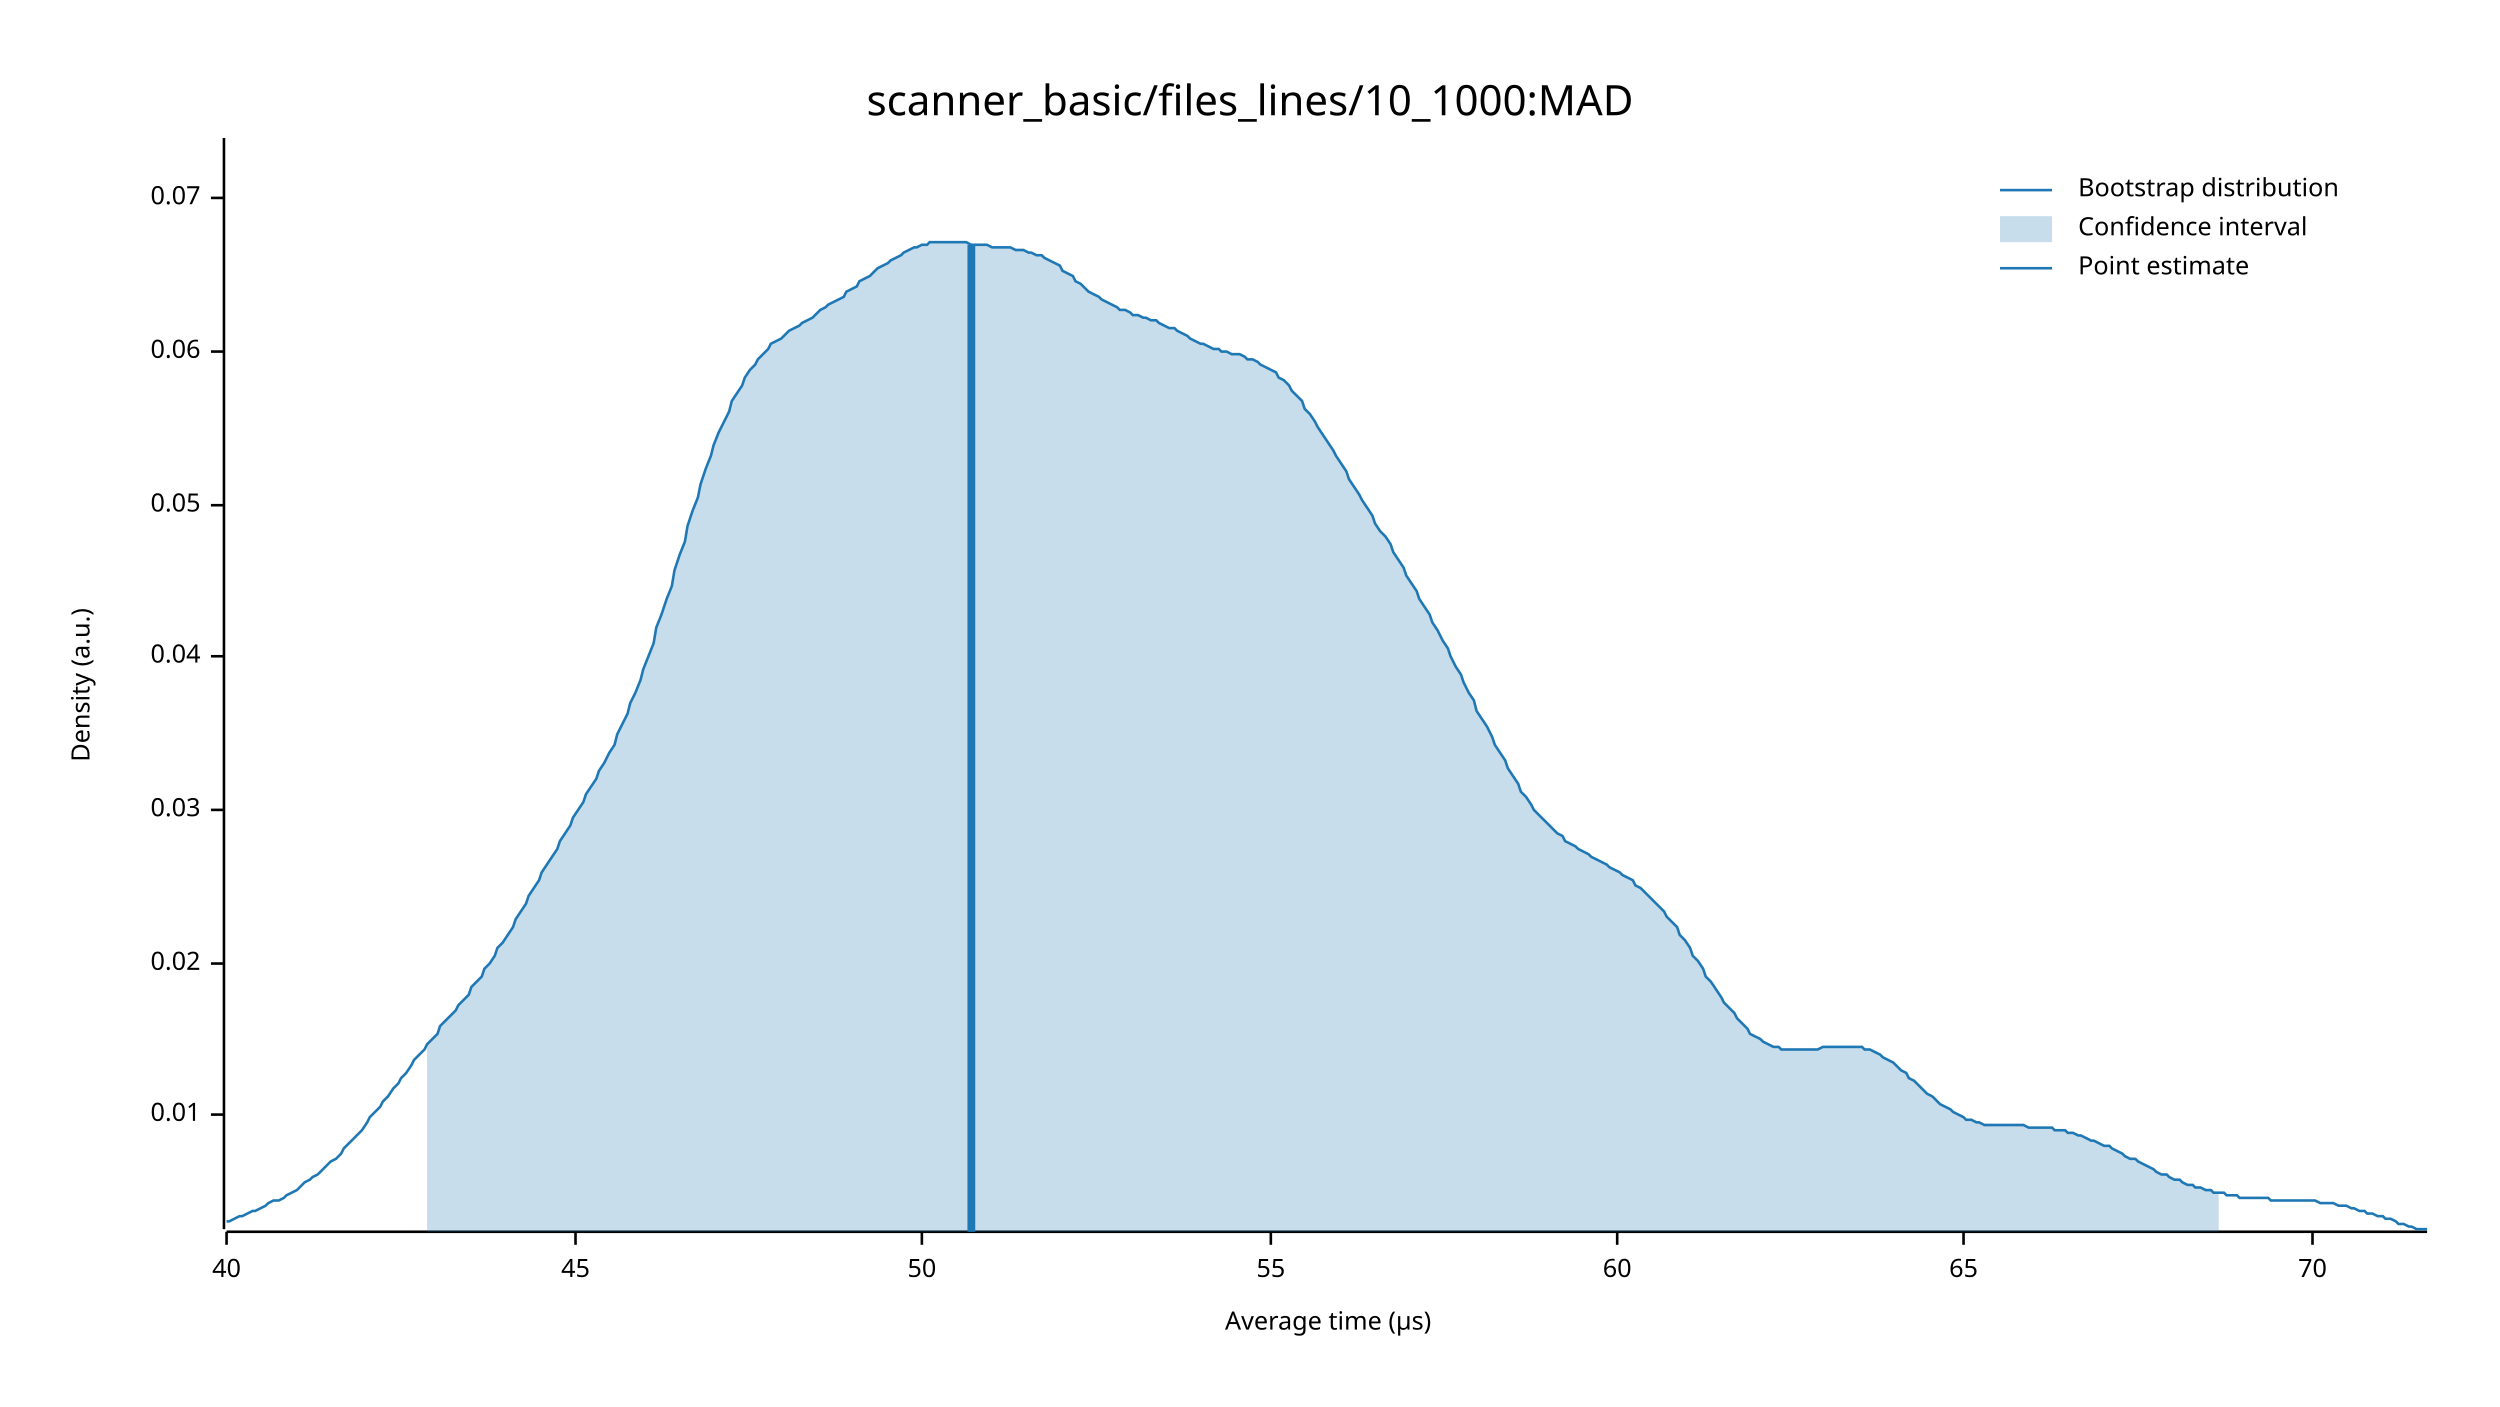
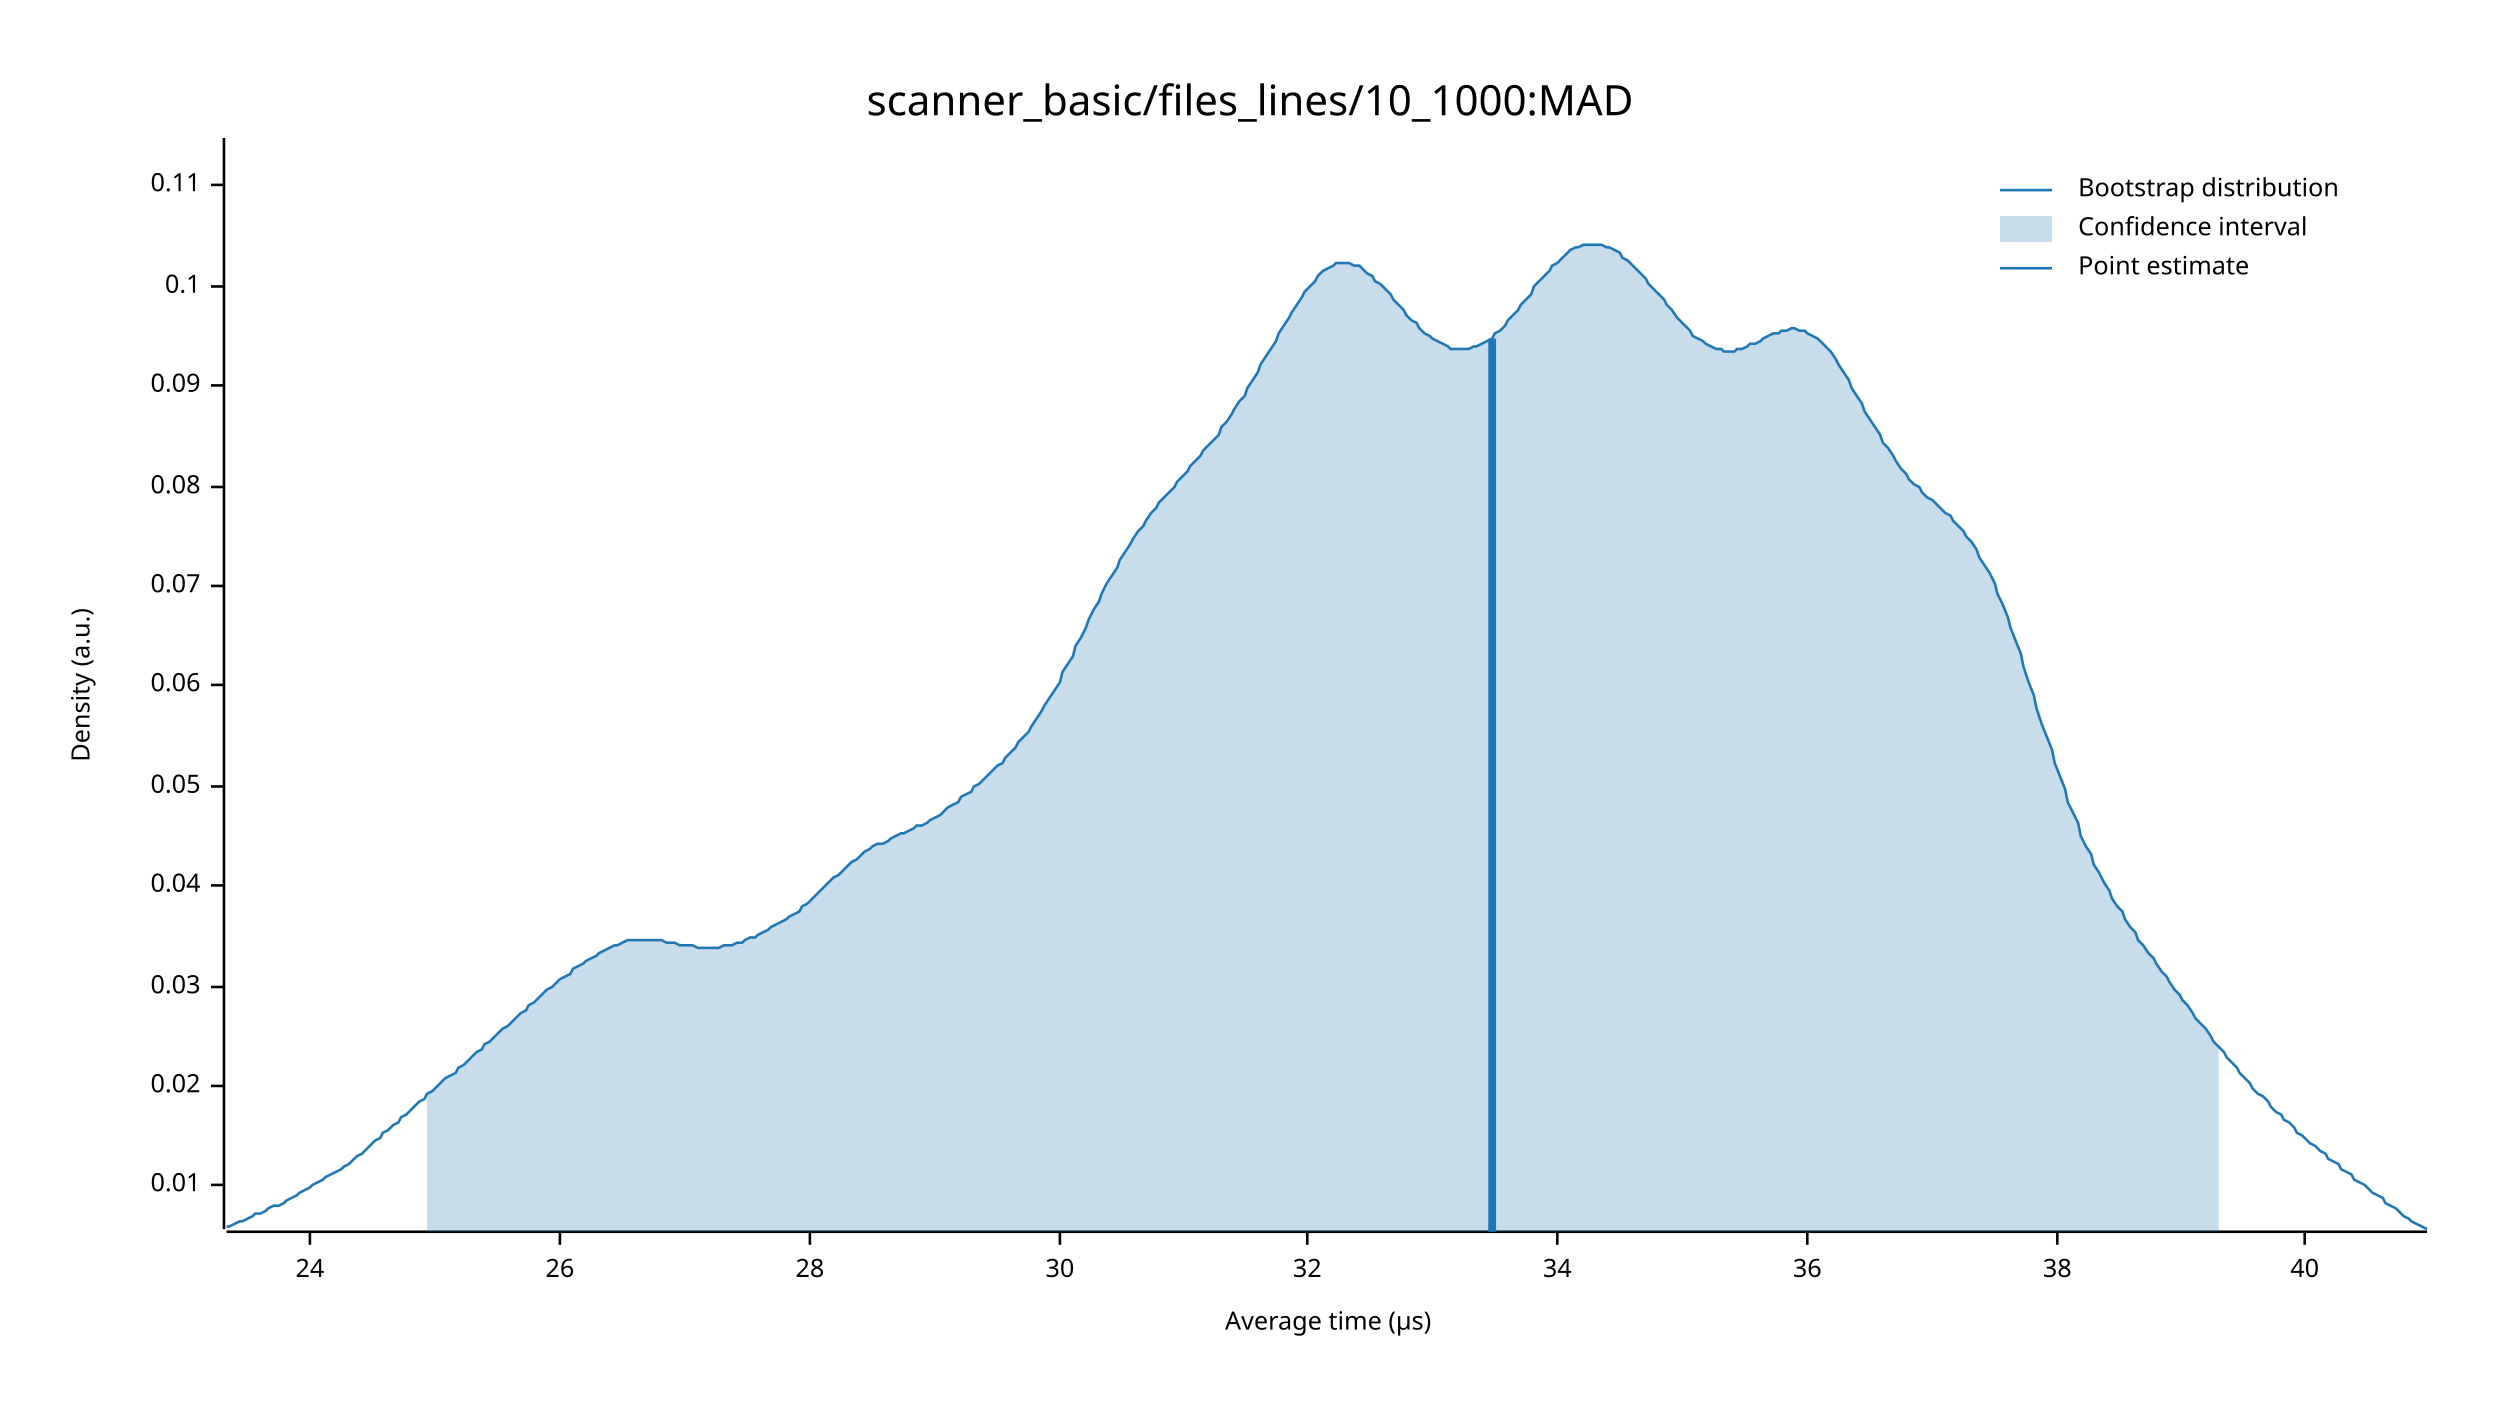
<svg xmlns="http://www.w3.org/2000/svg" width="960" height="540" viewBox="0 0 960 540">
  <text x="480" y="32" dy="0.76em" text-anchor="middle" font-family="sans-serif" font-size="16.129" opacity="1" fill="#000000">
scanner_basic/files_lines/10_1000:MAD
</text>
  <text x="27" y="263" dy="0.76em" text-anchor="middle" font-family="sans-serif" font-size="9.677" opacity="1" fill="#000000" transform="rotate(270, 27, 263)">
Density (a.u.)
</text>
  <text x="510" y="513" dy="-0.5ex" text-anchor="middle" font-family="sans-serif" font-size="9.677" opacity="1" fill="#000000">
Average time (µs)
</text>
  <polyline fill="none" opacity="1" stroke="#000000" stroke-width="1" points="86,53 86,472 " />
-   <text x="77" y="428" dy="0.5ex" text-anchor="end" font-family="sans-serif" font-size="9.677" opacity="1" fill="#000000">
+   <text x="77" y="455" dy="0.5ex" text-anchor="end" font-family="sans-serif" font-size="9.677" opacity="1" fill="#000000">
0.01
</text>
-   <polyline fill="none" opacity="1" stroke="#000000" stroke-width="1" points="81,428 86,428 " />
-   <text x="77" y="370" dy="0.5ex" text-anchor="end" font-family="sans-serif" font-size="9.677" opacity="1" fill="#000000">
+   <polyline fill="none" opacity="1" stroke="#000000" stroke-width="1" points="81,455 86,455 " />
+   <text x="77" y="417" dy="0.5ex" text-anchor="end" font-family="sans-serif" font-size="9.677" opacity="1" fill="#000000">
0.02
</text>
-   <polyline fill="none" opacity="1" stroke="#000000" stroke-width="1" points="81,370 86,370 " />
-   <text x="77" y="311" dy="0.5ex" text-anchor="end" font-family="sans-serif" font-size="9.677" opacity="1" fill="#000000">
+   <polyline fill="none" opacity="1" stroke="#000000" stroke-width="1" points="81,417 86,417 " />
+   <text x="77" y="379" dy="0.5ex" text-anchor="end" font-family="sans-serif" font-size="9.677" opacity="1" fill="#000000">
0.03
</text>
-   <polyline fill="none" opacity="1" stroke="#000000" stroke-width="1" points="81,311 86,311 " />
-   <text x="77" y="252" dy="0.5ex" text-anchor="end" font-family="sans-serif" font-size="9.677" opacity="1" fill="#000000">
+   <polyline fill="none" opacity="1" stroke="#000000" stroke-width="1" points="81,379 86,379 " />
+   <text x="77" y="340" dy="0.5ex" text-anchor="end" font-family="sans-serif" font-size="9.677" opacity="1" fill="#000000">
0.04
</text>
-   <polyline fill="none" opacity="1" stroke="#000000" stroke-width="1" points="81,252 86,252 " />
-   <text x="77" y="194" dy="0.5ex" text-anchor="end" font-family="sans-serif" font-size="9.677" opacity="1" fill="#000000">
+   <polyline fill="none" opacity="1" stroke="#000000" stroke-width="1" points="81,340 86,340 " />
+   <text x="77" y="302" dy="0.5ex" text-anchor="end" font-family="sans-serif" font-size="9.677" opacity="1" fill="#000000">
0.05
</text>
-   <polyline fill="none" opacity="1" stroke="#000000" stroke-width="1" points="81,194 86,194 " />
-   <text x="77" y="135" dy="0.5ex" text-anchor="end" font-family="sans-serif" font-size="9.677" opacity="1" fill="#000000">
+   <polyline fill="none" opacity="1" stroke="#000000" stroke-width="1" points="81,302 86,302 " />
+   <text x="77" y="263" dy="0.5ex" text-anchor="end" font-family="sans-serif" font-size="9.677" opacity="1" fill="#000000">
0.06
</text>
-   <polyline fill="none" opacity="1" stroke="#000000" stroke-width="1" points="81,135 86,135 " />
-   <text x="77" y="76" dy="0.5ex" text-anchor="end" font-family="sans-serif" font-size="9.677" opacity="1" fill="#000000">
+   <polyline fill="none" opacity="1" stroke="#000000" stroke-width="1" points="81,263 86,263 " />
+   <text x="77" y="225" dy="0.5ex" text-anchor="end" font-family="sans-serif" font-size="9.677" opacity="1" fill="#000000">
0.07
</text>
-   <polyline fill="none" opacity="1" stroke="#000000" stroke-width="1" points="81,76 86,76 " />
+   <polyline fill="none" opacity="1" stroke="#000000" stroke-width="1" points="81,225 86,225 " />
+   <text x="77" y="187" dy="0.5ex" text-anchor="end" font-family="sans-serif" font-size="9.677" opacity="1" fill="#000000">
+ 0.08
+ </text>
+   <polyline fill="none" opacity="1" stroke="#000000" stroke-width="1" points="81,187 86,187 " />
+   <text x="77" y="148" dy="0.5ex" text-anchor="end" font-family="sans-serif" font-size="9.677" opacity="1" fill="#000000">
+ 0.09
+ </text>
+   <polyline fill="none" opacity="1" stroke="#000000" stroke-width="1" points="81,148 86,148 " />
+   <text x="77" y="110" dy="0.5ex" text-anchor="end" font-family="sans-serif" font-size="9.677" opacity="1" fill="#000000">
+ 0.1
+ </text>
+   <polyline fill="none" opacity="1" stroke="#000000" stroke-width="1" points="81,110 86,110 " />
+   <text x="77" y="71" dy="0.5ex" text-anchor="end" font-family="sans-serif" font-size="9.677" opacity="1" fill="#000000">
+ 0.11
+ </text>
+   <polyline fill="none" opacity="1" stroke="#000000" stroke-width="1" points="81,71 86,71 " />
  <polyline fill="none" opacity="1" stroke="#000000" stroke-width="1" points="87,473 932,473 " />
-   <text x="87" y="483" dy="0.76em" text-anchor="middle" font-family="sans-serif" font-size="9.677" opacity="1" fill="#000000">
+   <text x="119" y="483" dy="0.76em" text-anchor="middle" font-family="sans-serif" font-size="9.677" opacity="1" fill="#000000">
+ 24
+ </text>
+   <polyline fill="none" opacity="1" stroke="#000000" stroke-width="1" points="119,473 119,478 " />
+   <text x="215" y="483" dy="0.76em" text-anchor="middle" font-family="sans-serif" font-size="9.677" opacity="1" fill="#000000">
+ 26
+ </text>
+   <polyline fill="none" opacity="1" stroke="#000000" stroke-width="1" points="215,473 215,478 " />
+   <text x="311" y="483" dy="0.76em" text-anchor="middle" font-family="sans-serif" font-size="9.677" opacity="1" fill="#000000">
+ 28
+ </text>
+   <polyline fill="none" opacity="1" stroke="#000000" stroke-width="1" points="311,473 311,478 " />
+   <text x="407" y="483" dy="0.76em" text-anchor="middle" font-family="sans-serif" font-size="9.677" opacity="1" fill="#000000">
+ 30
+ </text>
+   <polyline fill="none" opacity="1" stroke="#000000" stroke-width="1" points="407,473 407,478 " />
+   <text x="502" y="483" dy="0.76em" text-anchor="middle" font-family="sans-serif" font-size="9.677" opacity="1" fill="#000000">
+ 32
+ </text>
+   <polyline fill="none" opacity="1" stroke="#000000" stroke-width="1" points="502,473 502,478 " />
+   <text x="598" y="483" dy="0.76em" text-anchor="middle" font-family="sans-serif" font-size="9.677" opacity="1" fill="#000000">
+ 34
+ </text>
+   <polyline fill="none" opacity="1" stroke="#000000" stroke-width="1" points="598,473 598,478 " />
+   <text x="694" y="483" dy="0.76em" text-anchor="middle" font-family="sans-serif" font-size="9.677" opacity="1" fill="#000000">
+ 36
+ </text>
+   <polyline fill="none" opacity="1" stroke="#000000" stroke-width="1" points="694,473 694,478 " />
+   <text x="790" y="483" dy="0.76em" text-anchor="middle" font-family="sans-serif" font-size="9.677" opacity="1" fill="#000000">
+ 38
+ </text>
+   <polyline fill="none" opacity="1" stroke="#000000" stroke-width="1" points="790,473 790,478 " />
+   <text x="885" y="483" dy="0.76em" text-anchor="middle" font-family="sans-serif" font-size="9.677" opacity="1" fill="#000000">
40
</text>
-   <polyline fill="none" opacity="1" stroke="#000000" stroke-width="1" points="87,473 87,478 " />
-   <text x="221" y="483" dy="0.76em" text-anchor="middle" font-family="sans-serif" font-size="9.677" opacity="1" fill="#000000">
- 45
- </text>
-   <polyline fill="none" opacity="1" stroke="#000000" stroke-width="1" points="221,473 221,478 " />
-   <text x="354" y="483" dy="0.76em" text-anchor="middle" font-family="sans-serif" font-size="9.677" opacity="1" fill="#000000">
- 50
- </text>
-   <polyline fill="none" opacity="1" stroke="#000000" stroke-width="1" points="354,473 354,478 " />
-   <text x="488" y="483" dy="0.76em" text-anchor="middle" font-family="sans-serif" font-size="9.677" opacity="1" fill="#000000">
- 55
- </text>
-   <polyline fill="none" opacity="1" stroke="#000000" stroke-width="1" points="488,473 488,478 " />
-   <text x="621" y="483" dy="0.76em" text-anchor="middle" font-family="sans-serif" font-size="9.677" opacity="1" fill="#000000">
- 60
- </text>
-   <polyline fill="none" opacity="1" stroke="#000000" stroke-width="1" points="621,473 621,478 " />
-   <text x="754" y="483" dy="0.76em" text-anchor="middle" font-family="sans-serif" font-size="9.677" opacity="1" fill="#000000">
- 65
- </text>
-   <polyline fill="none" opacity="1" stroke="#000000" stroke-width="1" points="754,473 754,478 " />
-   <text x="888" y="483" dy="0.76em" text-anchor="middle" font-family="sans-serif" font-size="9.677" opacity="1" fill="#000000">
- 70
- </text>
-   <polyline fill="none" opacity="1" stroke="#000000" stroke-width="1" points="888,473 888,478 " />
-   <polyline fill="none" opacity="1" stroke="#1F78B4" stroke-width="1" points="87,469 88,469 90,468 92,467 93,467 95,466 97,465 98,465 100,464 102,463 103,462 105,461 107,461 109,460 110,459 112,458 114,457 115,456 117,454 119,453 120,452 122,451 124,449 125,448 127,446 129,445 131,443 132,441 134,439 136,437 137,436 139,434 141,431 142,429 144,427 146,425 147,423 149,421 151,418 153,416 154,414 156,412 158,409 159,407 161,405 163,403 164,401 166,399 168,397 169,394 171,392 173,390 175,388 176,386 178,384 180,382 181,379 183,377 185,375 186,372 188,370 190,367 191,364 193,362 195,359 197,356 198,353 200,350 202,347 203,344 205,341 207,338 208,335 210,332 212,329 214,326 215,323 217,320 219,317 220,314 222,311 224,308 225,305 227,302 229,299 230,296 232,293 234,289 236,286 237,282 239,278 241,274 242,270 244,266 246,261 247,257 249,252 251,247 252,241 254,236 256,230 258,225 259,219 261,213 263,208 264,202 266,196 268,191 269,186 271,180 273,175 274,171 276,166 278,162 280,158 281,154 283,151 285,148 286,145 288,142 290,140 291,138 293,136 295,134 296,132 298,131 300,130 302,128 303,127 305,126 307,125 308,124 310,123 312,122 313,121 315,119 317,118 318,117 320,116 322,115 324,114 325,112 327,111 329,110 330,108 332,107 334,106 335,105 337,103 339,102 341,101 342,100 344,99 346,98 347,97 349,96 351,95 352,95 354,94 356,94 357,93 359,93 361,93 363,93 364,93 366,93 368,93 369,93 371,93 373,94 374,94 376,94 378,94 379,94 381,95 383,95 385,95 386,95 388,95 390,96 391,96 393,96 395,97 396,97 398,98 400,98 401,99 403,100 405,101 407,102 408,104 410,105 412,106 413,108 415,109 417,111 418,112 420,113 422,114 423,115 425,116 427,117 429,118 430,119 432,119 434,120 435,121 437,121 439,122 440,122 442,123 444,123 445,124 447,125 449,126 451,126 452,127 454,128 456,129 457,130 459,131 461,132 462,132 464,133 466,134 468,134 469,135 471,135 473,136 474,136 476,136 478,137 479,138 481,138 483,139 484,140 486,141 488,142 490,143 491,145 493,146 495,148 496,150 498,152 500,154 501,157 503,159 505,162 506,164 508,167 510,170 512,173 513,175 515,178 517,181 518,184 520,187 522,190 523,192 525,195 527,198 528,201 530,204 532,206 534,209 535,212 537,215 539,218 540,221 542,224 544,227 545,230 547,233 549,236 550,239 552,242 554,246 556,249 557,252 559,256 561,259 562,262 564,266 566,269 567,273 569,276 571,279 573,283 574,286 576,289 578,292 579,295 581,298 583,301 584,304 586,306 588,309 589,311 591,313 593,315 595,317 596,318 598,320 600,321 601,323 603,324 605,325 606,326 608,327 610,328 611,329 613,330 615,331 617,332 618,333 620,334 622,335 623,336 625,337 627,338 628,340 630,341 632,343 633,344 635,346 637,348 639,350 640,352 642,354 644,356 645,359 647,361 649,364 650,367 652,369 654,372 655,375 657,377 659,380 661,383 662,385 664,387 666,389 667,391 669,393 671,395 672,397 674,398 676,399 677,400 679,401 681,402 683,402 684,403 686,403 688,403 689,403 691,403 693,403 694,403 696,403 698,403 700,402 701,402 703,402 705,402 706,402 708,402 710,402 711,402 713,402 715,402 716,403 718,403 720,404 722,405 723,406 725,407 727,408 728,409 730,411 732,412 733,414 735,415 737,417 738,418 740,420 742,421 744,423 745,424 747,425 749,426 750,427 752,428 754,429 755,430 757,430 759,431 760,431 762,432 764,432 766,432 767,432 769,432 771,432 772,432 774,432 776,432 777,432 779,433 781,433 782,433 784,433 786,433 788,433 789,434 791,434 793,434 794,435 796,435 798,436 799,436 801,437 803,438 804,438 806,439 808,440 810,440 811,441 813,442 815,443 816,444 818,445 820,445 821,446 823,447 825,448 827,449 828,450 830,451 832,451 833,452 835,453 837,453 838,454 840,455 842,455 843,456 845,456 847,457 849,457 850,458 852,458 854,458 855,459 857,459 859,459 860,460 862,460 864,460 865,460 867,460 869,460 871,460 872,461 874,461 876,461 877,461 879,461 881,461 882,461 884,461 886,461 887,461 889,461 891,462 893,462 894,462 896,462 898,463 899,463 901,463 903,464 904,464 906,465 908,465 909,466 911,466 913,467 915,467 916,468 918,468 920,469 921,470 923,470 925,471 926,471 928,472 930,472 932,472 " />
-   <polygon opacity="0.25" fill="#1F78B4" points="164,401 166,399 168,397 169,394 171,392 173,390 175,388 176,386 178,384 180,382 181,379 183,377 185,375 186,372 188,370 190,367 191,364 193,362 195,359 197,356 198,353 200,350 202,347 203,344 205,341 207,338 208,335 210,332 212,329 214,326 215,323 217,320 219,317 220,314 222,311 224,308 225,305 227,302 229,299 230,296 232,293 234,289 236,286 237,282 239,278 241,274 242,270 244,266 246,261 247,257 249,252 251,247 252,241 254,236 256,230 258,225 259,219 261,213 263,208 264,202 266,196 268,191 269,186 271,180 273,175 274,171 276,166 278,162 280,158 281,154 283,151 285,148 286,145 288,142 290,140 291,138 293,136 295,134 296,132 298,131 300,130 302,128 303,127 305,126 307,125 308,124 310,123 312,122 313,121 315,119 317,118 318,117 320,116 322,115 324,114 325,112 327,111 329,110 330,108 332,107 334,106 335,105 337,103 339,102 341,101 342,100 344,99 346,98 347,97 349,96 351,95 352,95 354,94 356,94 357,93 359,93 361,93 363,93 364,93 366,93 368,93 369,93 371,93 373,94 374,94 376,94 378,94 379,94 381,95 383,95 385,95 386,95 388,95 390,96 391,96 393,96 395,97 396,97 398,98 400,98 401,99 403,100 405,101 407,102 408,104 410,105 412,106 413,108 415,109 417,111 418,112 420,113 422,114 423,115 425,116 427,117 429,118 430,119 432,119 434,120 435,121 437,121 439,122 440,122 442,123 444,123 445,124 447,125 449,126 451,126 452,127 454,128 456,129 457,130 459,131 461,132 462,132 464,133 466,134 468,134 469,135 471,135 473,136 474,136 476,136 478,137 479,138 481,138 483,139 484,140 486,141 488,142 490,143 491,145 493,146 495,148 496,150 498,152 500,154 501,157 503,159 505,162 506,164 508,167 510,170 512,173 513,175 515,178 517,181 518,184 520,187 522,190 523,192 525,195 527,198 528,201 530,204 532,206 534,209 535,212 537,215 539,218 540,221 542,224 544,227 545,230 547,233 549,236 550,239 552,242 554,246 556,249 557,252 559,256 561,259 562,262 564,266 566,269 567,273 569,276 571,279 573,283 574,286 576,289 578,292 579,295 581,298 583,301 584,304 586,306 588,309 589,311 591,313 593,315 595,317 596,318 598,320 600,321 601,323 603,324 605,325 606,326 608,327 610,328 611,329 613,330 615,331 617,332 618,333 620,334 622,335 623,336 625,337 627,338 628,340 630,341 632,343 633,344 635,346 637,348 639,350 640,352 642,354 644,356 645,359 647,361 649,364 650,367 652,369 654,372 655,375 657,377 659,380 661,383 662,385 664,387 666,389 667,391 669,393 671,395 672,397 674,398 676,399 677,400 679,401 681,402 683,402 684,403 686,403 688,403 689,403 691,403 693,403 694,403 696,403 698,403 700,402 701,402 703,402 705,402 706,402 708,402 710,402 711,402 713,402 715,402 716,403 718,403 720,404 722,405 723,406 725,407 727,408 728,409 730,411 732,412 733,414 735,415 737,417 738,418 740,420 742,421 744,423 745,424 747,425 749,426 750,427 752,428 754,429 755,430 757,430 759,431 760,431 762,432 764,432 766,432 767,432 769,432 771,432 772,432 774,432 776,432 777,432 779,433 781,433 782,433 784,433 786,433 788,433 789,434 791,434 793,434 794,435 796,435 798,436 799,436 801,437 803,438 804,438 806,439 808,440 810,440 811,441 813,442 815,443 816,444 818,445 820,445 821,446 823,447 825,448 827,449 828,450 830,451 832,451 833,452 835,453 837,453 838,454 840,455 842,455 843,456 845,456 847,457 849,457 850,458 852,458 852,473 164,473 " />
-   <polyline fill="none" opacity="1" stroke="#1F78B4" stroke-width="3" points="373,473 373,94 " />
+   <polyline fill="none" opacity="1" stroke="#000000" stroke-width="1" points="885,473 885,478 " />
+   <polyline fill="none" opacity="1" stroke="#1F78B4" stroke-width="1" points="87,471 88,471 90,470 92,469 93,469 95,468 97,467 98,466 100,466 102,465 103,464 105,463 107,463 109,462 110,461 112,460 114,459 115,458 117,457 119,456 120,455 122,454 124,453 125,452 127,451 129,450 131,449 132,448 134,447 136,445 137,444 139,443 141,441 142,440 144,438 146,437 147,435 149,434 151,432 153,431 154,429 156,428 158,426 159,425 161,423 163,422 164,420 166,419 168,417 169,416 171,414 173,413 175,412 176,410 178,409 180,407 181,406 183,404 185,403 186,401 188,400 190,398 191,397 193,395 195,394 197,392 198,391 200,389 202,388 203,386 205,385 207,383 208,382 210,380 212,379 214,377 215,376 217,375 219,374 220,372 222,371 224,370 225,369 227,368 229,367 230,366 232,365 234,364 236,363 237,363 239,362 241,361 242,361 244,361 246,361 247,361 249,361 251,361 252,361 254,361 256,362 258,362 259,362 261,363 263,363 264,363 266,363 268,364 269,364 271,364 273,364 274,364 276,364 278,363 280,363 281,363 283,362 285,362 286,361 288,360 290,360 291,359 293,358 295,357 296,356 298,355 300,354 302,353 303,352 305,351 307,350 308,348 310,347 312,345 313,344 315,342 317,340 318,339 320,337 322,336 324,334 325,333 327,331 329,330 330,329 332,327 334,326 335,325 337,324 339,324 341,323 342,322 344,321 346,320 347,320 349,319 351,318 352,317 354,317 356,316 357,315 359,314 361,313 363,311 364,310 366,309 368,308 369,306 371,305 373,304 374,302 376,301 378,299 379,298 381,296 383,294 385,293 386,291 388,289 390,287 391,285 393,283 395,281 396,279 398,276 400,273 401,271 403,268 405,265 407,262 408,258 410,255 412,252 413,248 415,245 417,241 418,238 420,234 422,231 423,228 425,224 427,221 429,218 430,215 432,212 434,209 435,207 437,204 439,202 440,200 442,197 444,195 445,193 447,191 449,189 451,187 452,185 454,183 456,181 457,179 459,177 461,175 462,173 464,171 466,169 468,167 469,164 471,162 473,159 474,157 476,154 478,152 479,149 481,146 483,143 484,140 486,137 488,134 490,131 491,128 493,125 495,122 496,120 498,117 500,114 501,112 503,110 505,108 506,106 508,104 510,103 512,102 513,101 515,101 517,101 518,101 520,102 522,102 523,103 525,105 527,106 528,108 530,109 532,111 534,113 535,115 537,117 539,119 540,121 542,123 544,124 545,126 547,128 549,129 550,130 552,131 554,132 556,133 557,134 559,134 561,134 562,134 564,134 566,133 567,133 569,132 571,131 573,130 574,128 576,127 578,125 579,123 581,121 583,119 584,117 586,115 588,113 589,110 591,108 593,106 595,104 596,102 598,101 600,99 601,98 603,96 605,95 606,95 608,94 610,94 611,94 613,94 615,94 617,95 618,95 620,96 622,97 623,99 625,100 627,102 628,103 630,105 632,107 633,109 635,111 637,113 639,115 640,117 642,119 644,122 645,123 647,125 649,127 650,129 652,130 654,131 655,132 657,133 659,134 661,134 662,135 664,135 666,135 667,134 669,134 671,133 672,132 674,132 676,131 677,130 679,129 681,128 683,128 684,127 686,127 688,126 689,126 691,127 693,127 694,128 696,129 698,130 700,132 701,133 703,135 705,138 706,140 708,143 710,146 711,149 713,152 715,155 716,158 718,161 720,164 722,167 723,170 725,172 727,175 728,177 730,180 732,182 733,184 735,186 737,187 738,189 740,191 742,192 744,194 745,195 747,197 749,198 750,200 752,202 754,204 755,206 757,208 759,211 760,214 762,217 764,220 766,224 767,228 769,232 771,237 772,241 774,246 776,251 777,256 779,262 781,267 782,272 784,278 786,283 788,288 789,293 791,298 793,303 794,308 796,312 798,316 799,321 801,325 803,328 804,332 806,335 808,339 810,342 811,345 813,348 815,350 816,353 818,356 820,358 821,361 823,363 825,366 827,368 828,370 830,373 832,375 833,377 835,380 837,382 838,384 840,386 842,389 843,391 845,393 847,395 849,398 850,400 852,402 854,404 855,406 857,408 859,410 860,412 862,414 864,416 865,418 867,420 869,421 871,423 872,425 874,427 876,428 877,430 879,431 881,433 882,435 884,436 886,438 887,439 889,440 891,442 893,443 894,445 896,446 898,447 899,449 901,450 903,451 904,453 906,454 908,455 909,456 911,458 913,459 915,460 916,462 918,463 920,464 921,465 923,467 925,468 926,469 928,470 930,471 932,472 " />
+   <polygon opacity="0.25" fill="#1F78B4" points="164,420 166,419 168,417 169,416 171,414 173,413 175,412 176,410 178,409 180,407 181,406 183,404 185,403 186,401 188,400 190,398 191,397 193,395 195,394 197,392 198,391 200,389 202,388 203,386 205,385 207,383 208,382 210,380 212,379 214,377 215,376 217,375 219,374 220,372 222,371 224,370 225,369 227,368 229,367 230,366 232,365 234,364 236,363 237,363 239,362 241,361 242,361 244,361 246,361 247,361 249,361 251,361 252,361 254,361 256,362 258,362 259,362 261,363 263,363 264,363 266,363 268,364 269,364 271,364 273,364 274,364 276,364 278,363 280,363 281,363 283,362 285,362 286,361 288,360 290,360 291,359 293,358 295,357 296,356 298,355 300,354 302,353 303,352 305,351 307,350 308,348 310,347 312,345 313,344 315,342 317,340 318,339 320,337 322,336 324,334 325,333 327,331 329,330 330,329 332,327 334,326 335,325 337,324 339,324 341,323 342,322 344,321 346,320 347,320 349,319 351,318 352,317 354,317 356,316 357,315 359,314 361,313 363,311 364,310 366,309 368,308 369,306 371,305 373,304 374,302 376,301 378,299 379,298 381,296 383,294 385,293 386,291 388,289 390,287 391,285 393,283 395,281 396,279 398,276 400,273 401,271 403,268 405,265 407,262 408,258 410,255 412,252 413,248 415,245 417,241 418,238 420,234 422,231 423,228 425,224 427,221 429,218 430,215 432,212 434,209 435,207 437,204 439,202 440,200 442,197 444,195 445,193 447,191 449,189 451,187 452,185 454,183 456,181 457,179 459,177 461,175 462,173 464,171 466,169 468,167 469,164 471,162 473,159 474,157 476,154 478,152 479,149 481,146 483,143 484,140 486,137 488,134 490,131 491,128 493,125 495,122 496,120 498,117 500,114 501,112 503,110 505,108 506,106 508,104 510,103 512,102 513,101 515,101 517,101 518,101 520,102 522,102 523,103 525,105 527,106 528,108 530,109 532,111 534,113 535,115 537,117 539,119 540,121 542,123 544,124 545,126 547,128 549,129 550,130 552,131 554,132 556,133 557,134 559,134 561,134 562,134 564,134 566,133 567,133 569,132 571,131 573,130 574,128 576,127 578,125 579,123 581,121 583,119 584,117 586,115 588,113 589,110 591,108 593,106 595,104 596,102 598,101 600,99 601,98 603,96 605,95 606,95 608,94 610,94 611,94 613,94 615,94 617,95 618,95 620,96 622,97 623,99 625,100 627,102 628,103 630,105 632,107 633,109 635,111 637,113 639,115 640,117 642,119 644,122 645,123 647,125 649,127 650,129 652,130 654,131 655,132 657,133 659,134 661,134 662,135 664,135 666,135 667,134 669,134 671,133 672,132 674,132 676,131 677,130 679,129 681,128 683,128 684,127 686,127 688,126 689,126 691,127 693,127 694,128 696,129 698,130 700,132 701,133 703,135 705,138 706,140 708,143 710,146 711,149 713,152 715,155 716,158 718,161 720,164 722,167 723,170 725,172 727,175 728,177 730,180 732,182 733,184 735,186 737,187 738,189 740,191 742,192 744,194 745,195 747,197 749,198 750,200 752,202 754,204 755,206 757,208 759,211 760,214 762,217 764,220 766,224 767,228 769,232 771,237 772,241 774,246 776,251 777,256 779,262 781,267 782,272 784,278 786,283 788,288 789,293 791,298 793,303 794,308 796,312 798,316 799,321 801,325 803,328 804,332 806,335 808,339 810,342 811,345 813,348 815,350 816,353 818,356 820,358 821,361 823,363 825,366 827,368 828,370 830,373 832,375 833,377 835,380 837,382 838,384 840,386 842,389 843,391 845,393 847,395 849,398 850,400 852,402 852,473 164,473 " />
+   <polyline fill="none" opacity="1" stroke="#1F78B4" stroke-width="3" points="573,473 573,130 " />
  <text x="798" y="68" dy="0.76em" text-anchor="start" font-family="sans-serif" font-size="9.677" opacity="1" fill="#000000">
Bootstrap distribution
</text>
  <text x="798" y="83" dy="0.76em" text-anchor="start" font-family="sans-serif" font-size="9.677" opacity="1" fill="#000000">
Confidence interval
</text>
  <text x="798" y="98" dy="0.76em" text-anchor="start" font-family="sans-serif" font-size="9.677" opacity="1" fill="#000000">
Point estimate
</text>
  <polyline fill="none" opacity="1" stroke="#1F78B4" stroke-width="1" points="768,73 788,73 " />
  <rect x="768" y="83" width="20" height="10" opacity="0.25" fill="#1F78B4" stroke="none" />
  <polyline fill="none" opacity="1" stroke="#1F78B4" stroke-width="1" points="768,103 788,103 " />
</svg>
